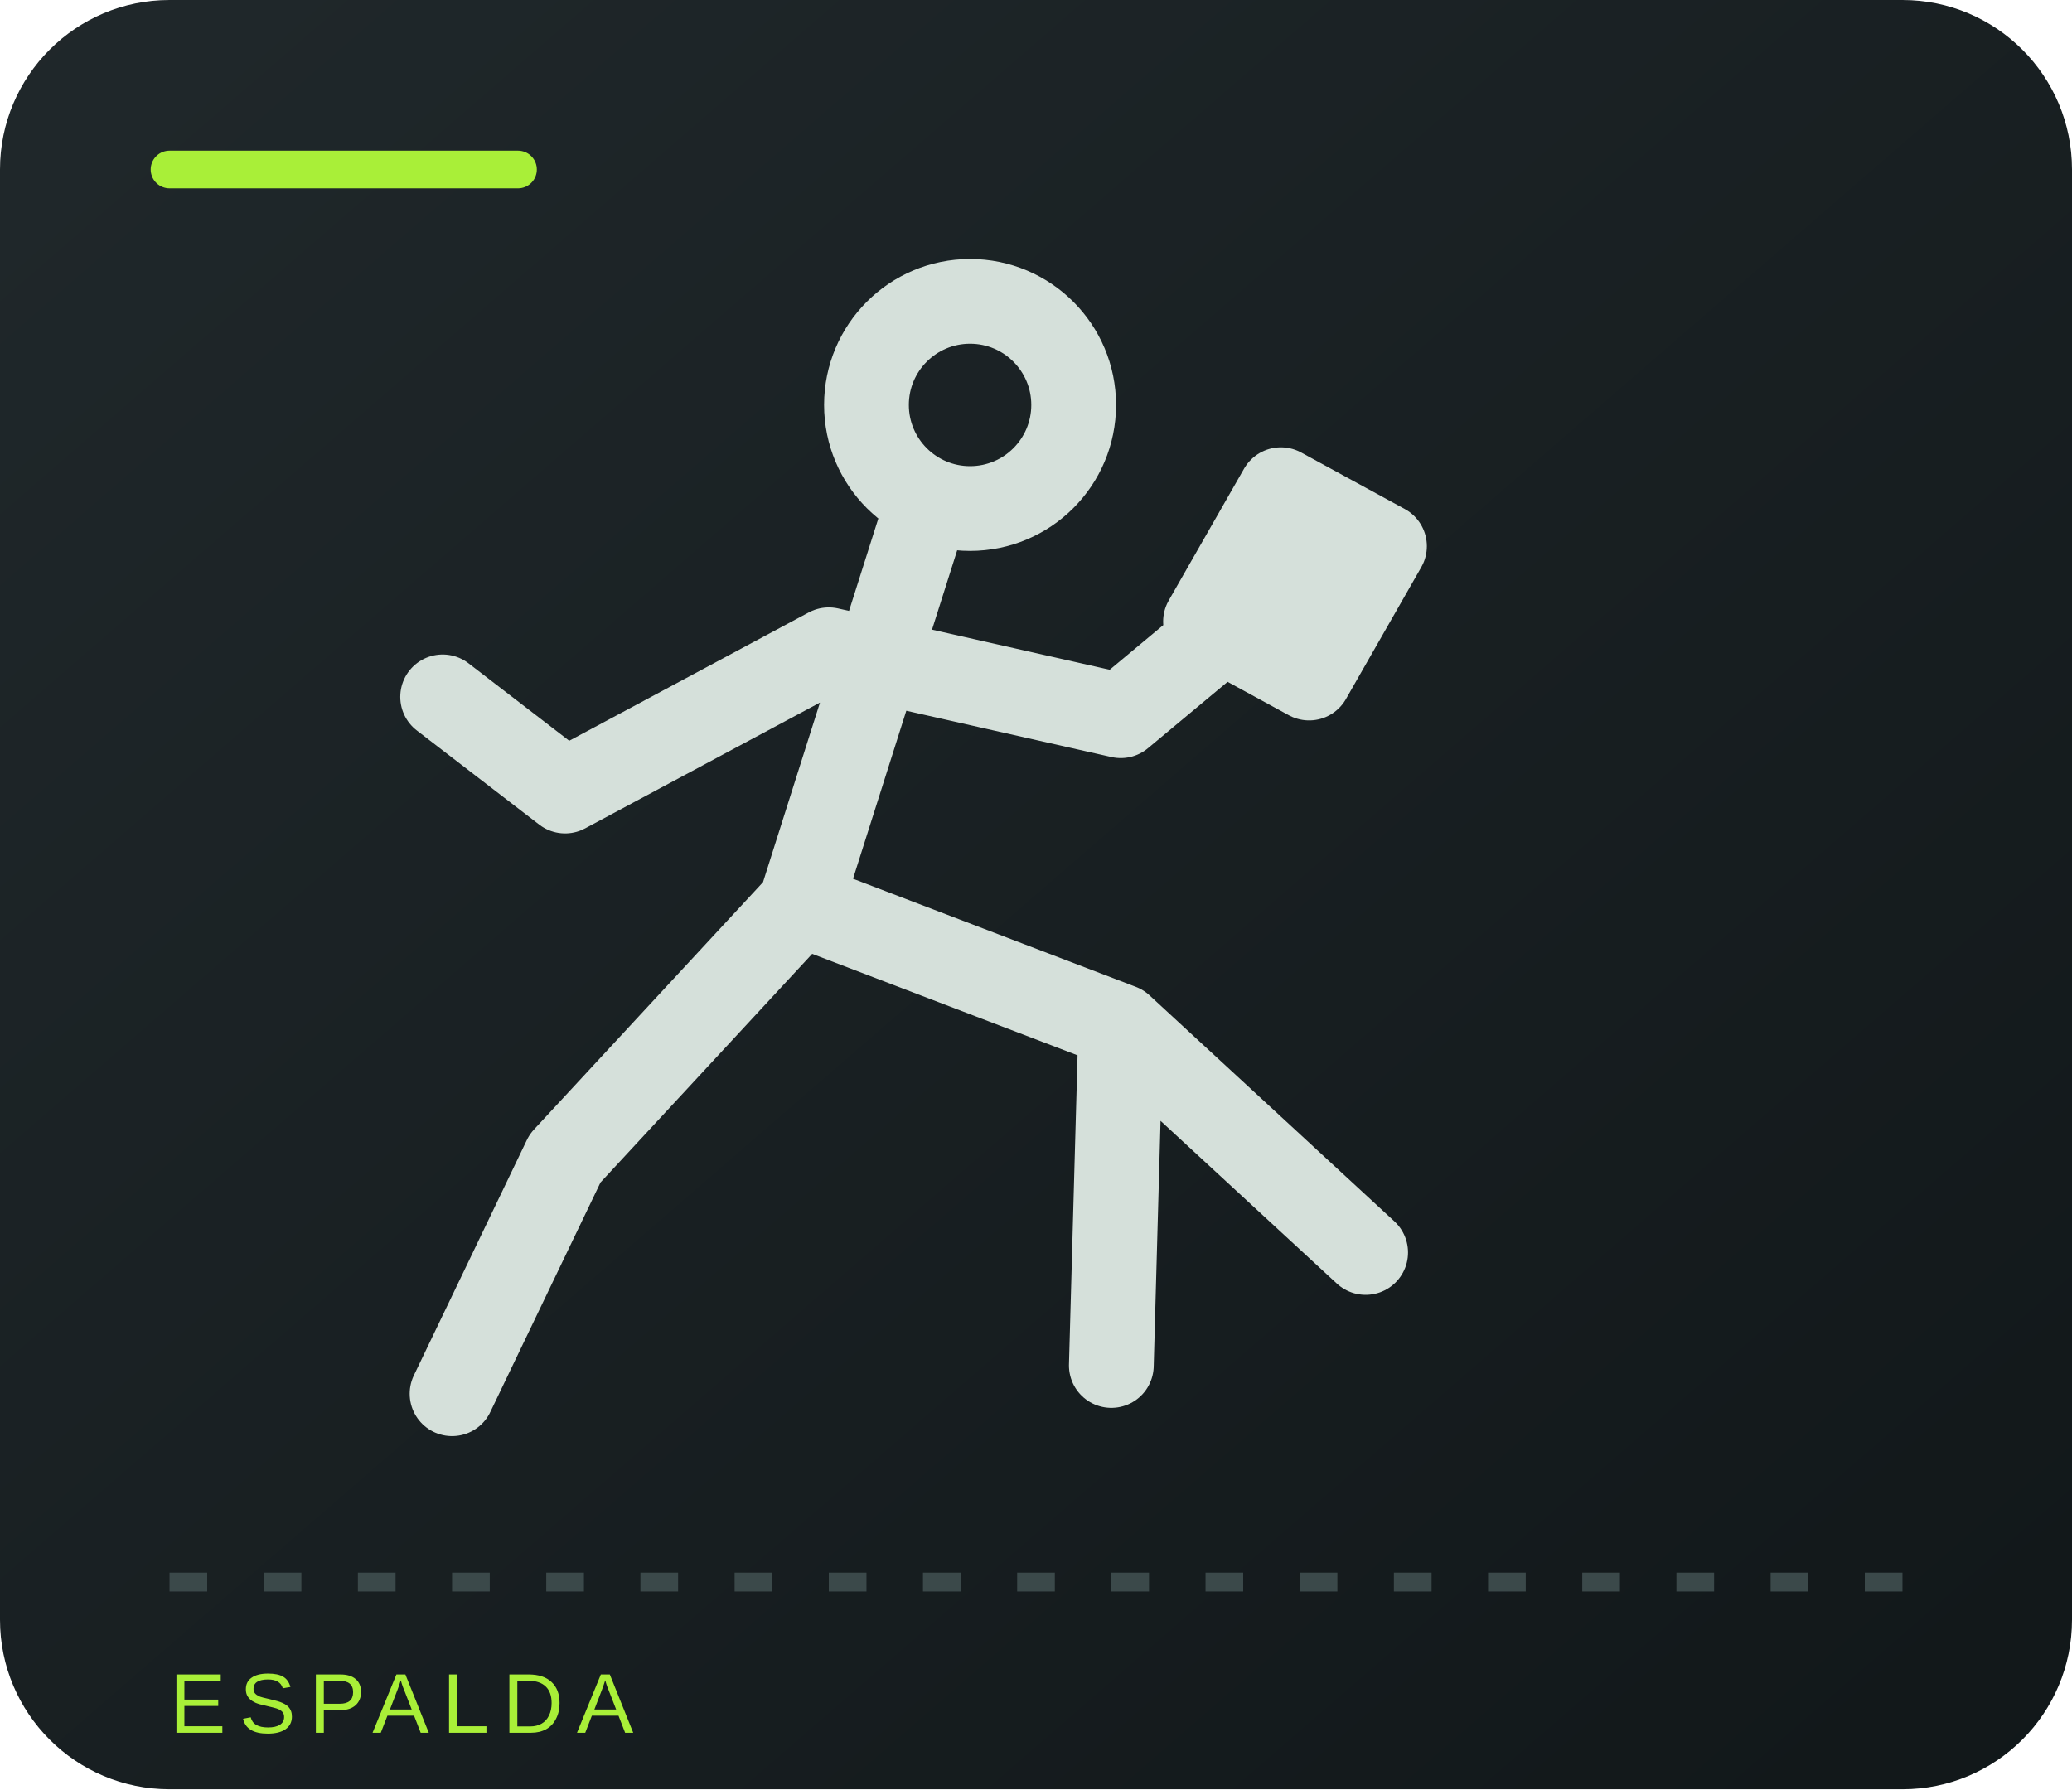
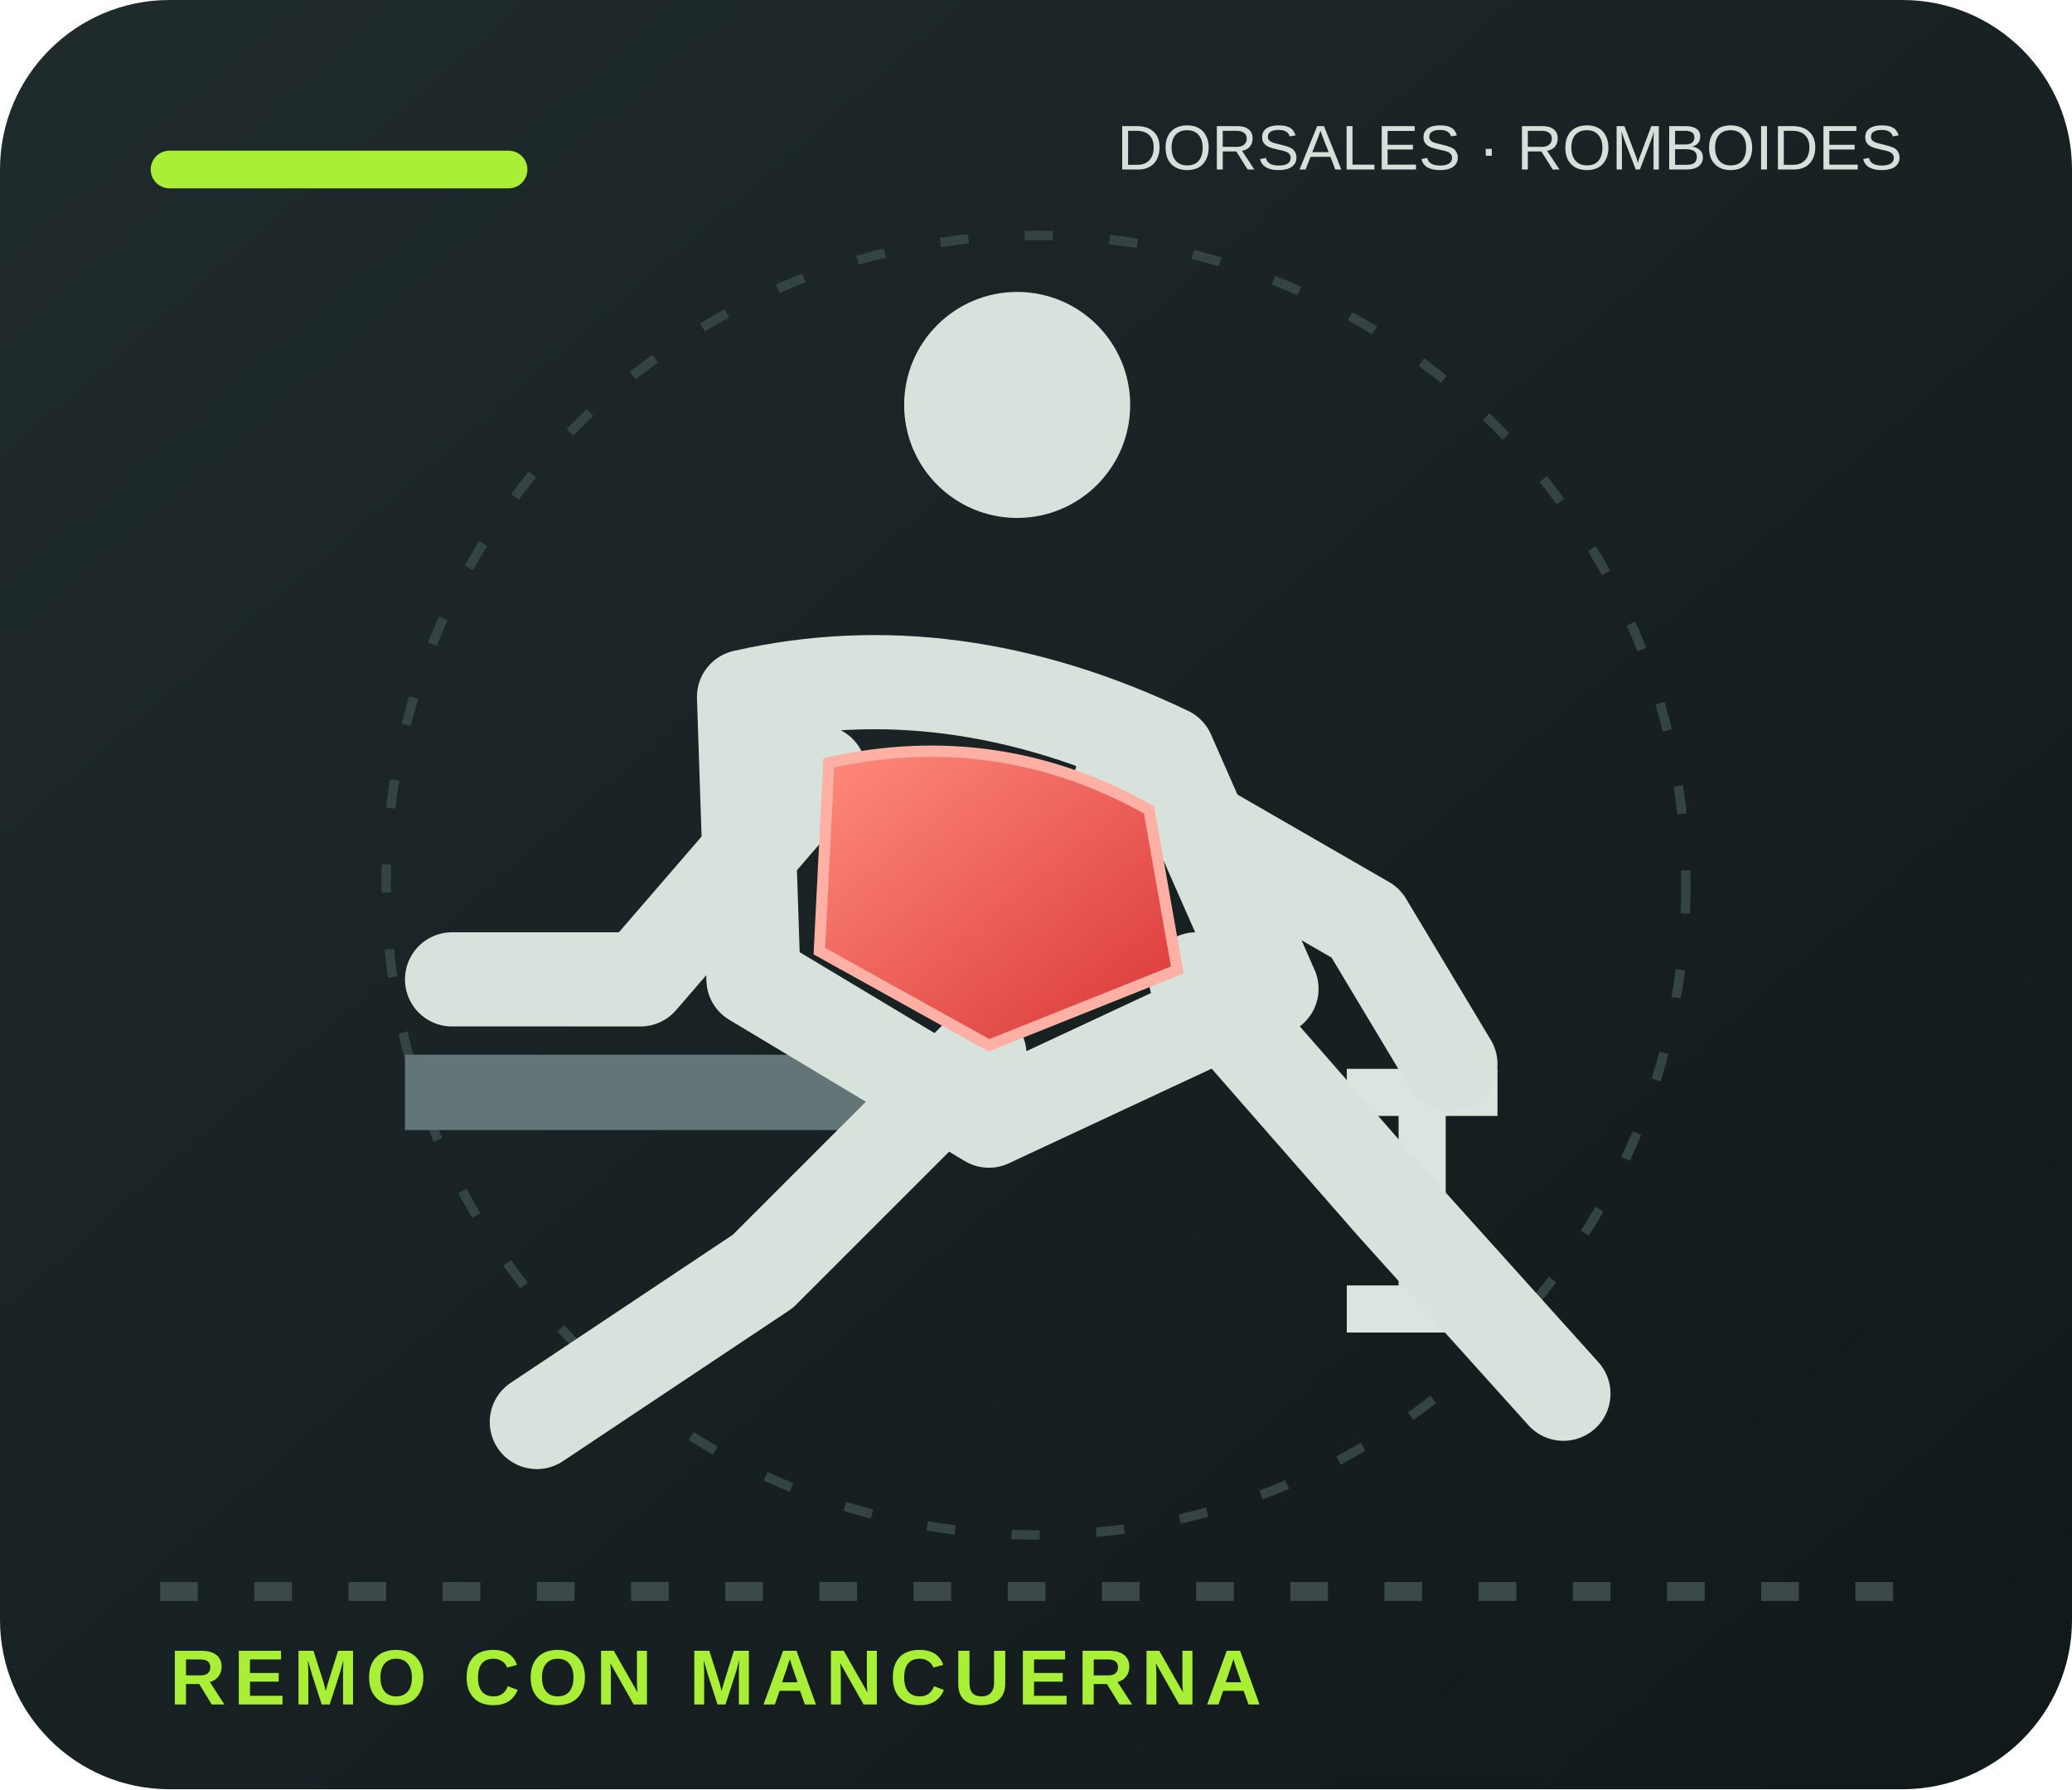
- <svg xmlns="http://www.w3.org/2000/svg" viewBox="0 0 220 190" role="img" aria-label="Ilustración de Remo con mancuerna">
+ <svg xmlns="http://www.w3.org/2000/svg" viewBox="0 0 220 190" role="img" aria-label="Ilustración anatómica de REMO CON MANCUERNA">
  <defs>
    <linearGradient id="bg" x1="0" y1="0" x2="1" y2="1">
-       <stop stop-color="#20282b" />
-       <stop offset="1" stop-color="#111719" />
+       <stop stop-color="#202b2d" />
+       <stop offset="1" stop-color="#111819" />
+     </linearGradient>
+     <linearGradient id="muscle" x1="0" y1="0" x2="1" y2="1">
+       <stop stop-color="#ff8b7d" />
+       <stop offset="1" stop-color="#d93636" />
    </linearGradient>
  </defs>
  <rect width="220" height="190" rx="18" fill="url(#bg)" />
-   <path d="M18 168 H202" stroke="#3b494a" stroke-width="2" stroke-dasharray="4 6" />
-   <g fill="none" stroke="#d5e0da" stroke-width="9" stroke-linecap="round" stroke-linejoin="round">
-     <circle cx="103" cy="43" r="11" />
-     <path d="M98 55 L85 96 L119 109 L145 133 M85 96 L60 123 L48 148 M119 109 L118 145 M88 69 L60 84 L47 74 M88 69 L119 76 L137 61 M136 52 L147 58 L139 72 L128 66 Z" />
+   <circle cx="110" cy="94" r="69" fill="none" stroke="#344344" stroke-width="1" stroke-dasharray="3 6" />
+   <path d="M17 169H203" stroke="#3b494a" stroke-width="2" stroke-dasharray="4 6" />
+   <path d="M43 112H92V120H43Z" fill="#647577" />
+   <path d="M151 116V139M143 116H159M143 139H159" stroke="#dbe4df" stroke-width="5" />
+   <g fill="none" stroke="#d8e2dd" stroke-width="10" stroke-linecap="round" stroke-linejoin="round">
+     <circle cx="108" cy="43" r="12" fill="#d8e2dd" stroke="none" />
+     <path d="M79 74 Q101 69 124 80 L135 105 L105 119 L80 104 Z M104 112 L81 135 L57 151 M127 104 L148 128 L166 148 M87 82 L68 104 L48 104 M119 83 L145 98 L154 113" />
  </g>
-   <path d="M18 18 H55" stroke="#a9ef38" stroke-width="4" stroke-linecap="round" />
-   <text x="18" y="184" fill="#a9ef38" font-size="9" font-family="Arial,sans-serif" letter-spacing="1.4">ESPALDA</text>
+   <g fill="url(#muscle)" stroke="#ffb0a4" stroke-width="1.2">
+     <path d="M88 81Q106 77 122 86L125 103L105 111L87 101Z" />
+   </g>
+   <path d="M18 18H54" stroke="#a9ef38" stroke-width="4" stroke-linecap="round" />
+   <text x="18" y="181" fill="#a9ef38" font-size="8.3" font-family="Arial,sans-serif" font-weight="700" letter-spacing=".8">REMO CON MANCUERNA</text>
+   <text x="202" y="18" text-anchor="end" fill="#d5e0da" font-size="6.7" font-family="Arial,sans-serif">DORSALES · ROMBOIDES</text>
</svg>
